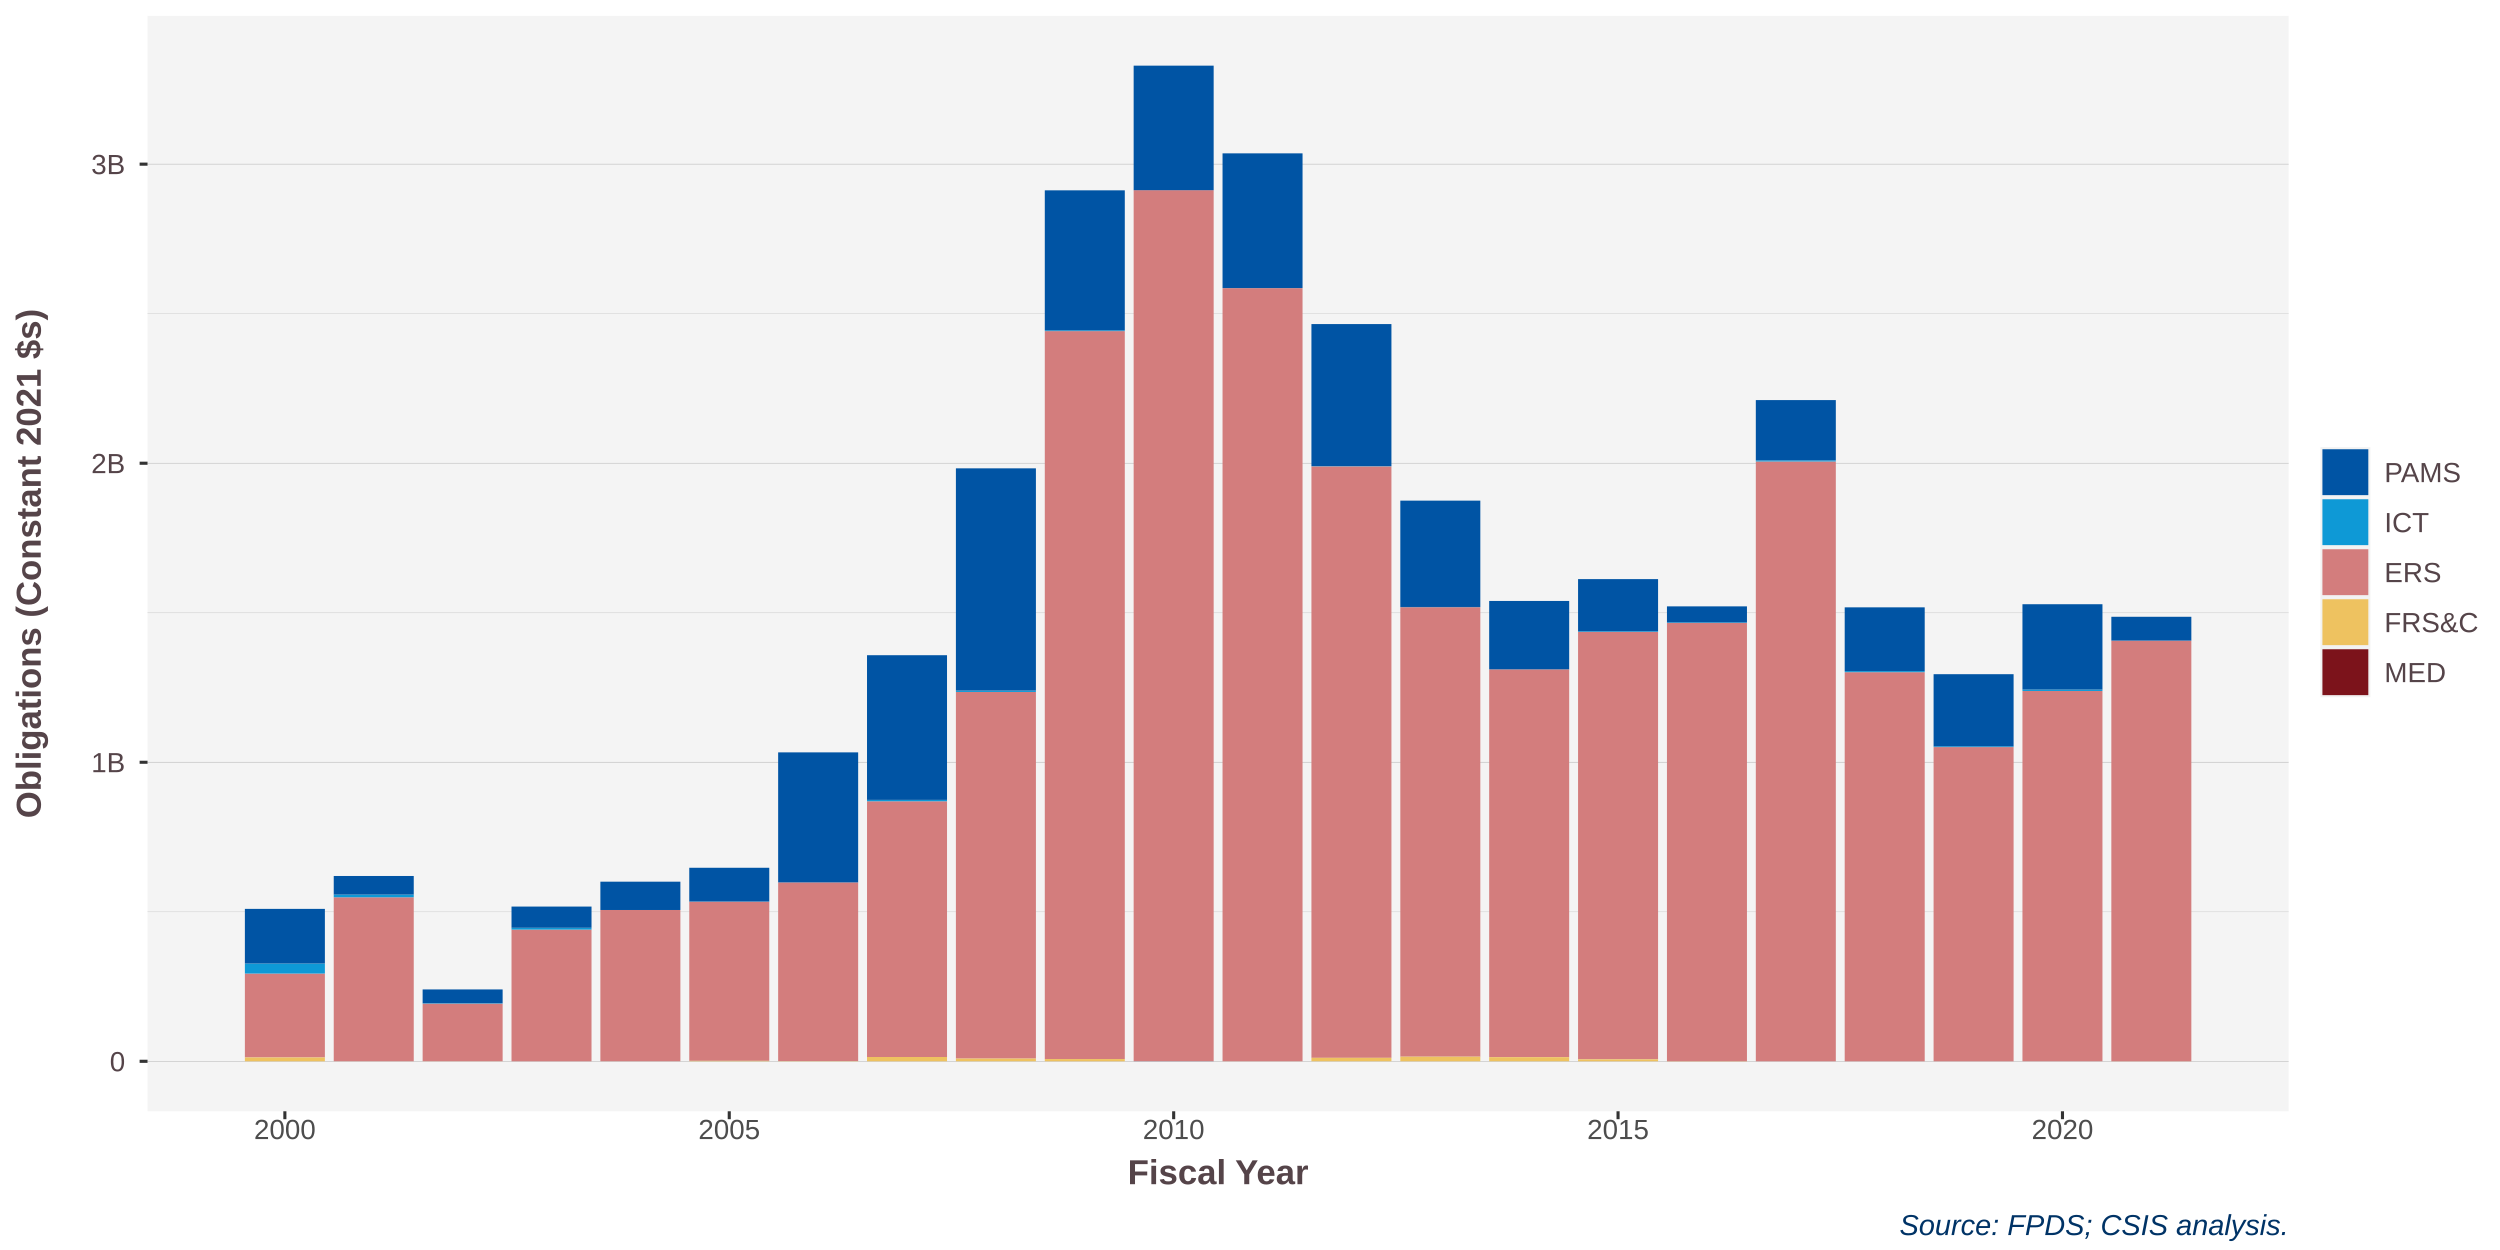
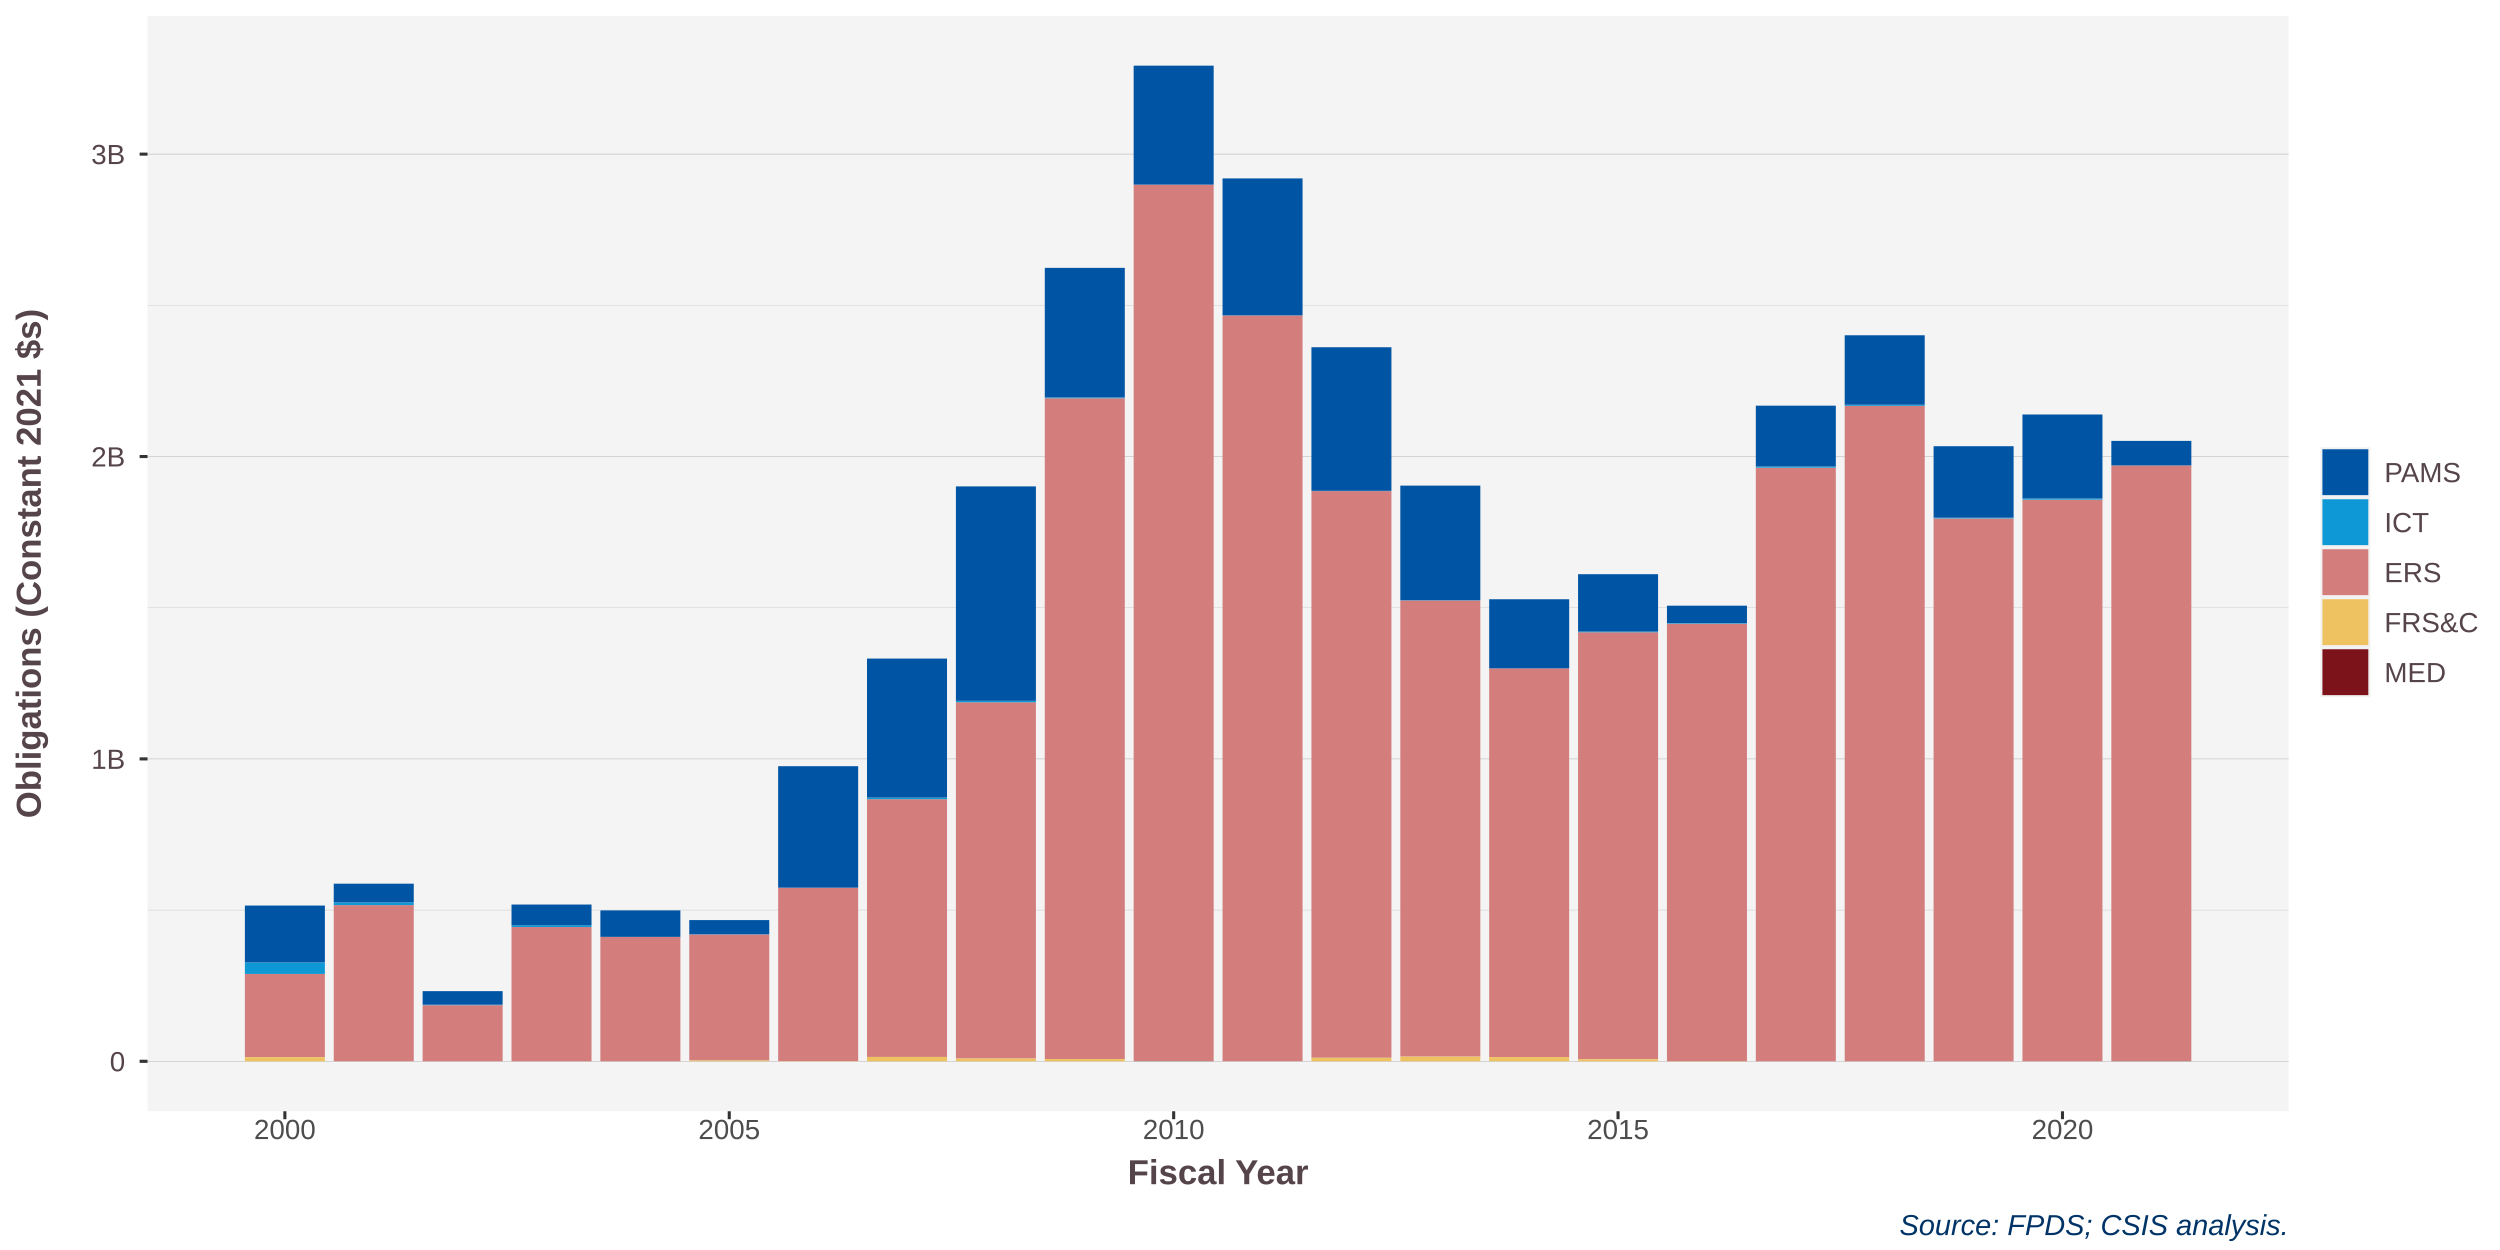
<svg xmlns="http://www.w3.org/2000/svg" class="svglite" width="864.00pt" height="432.00pt" viewBox="0 0 864.00 432.00">
  <defs>
    <style type="text/css">
    .svglite line, .svglite polyline, .svglite polygon, .svglite path, .svglite rect, .svglite circle {
      fill: none;
      stroke: #000000;
      stroke-linecap: round;
      stroke-linejoin: round;
      stroke-miterlimit: 10.00;
    }
    .svglite text {
      white-space: pre;
    }
  </style>
  </defs>
  <rect width="100%" height="100%" style="stroke: none; fill: #FFFFFF;" />
  <defs>
    <clipPath id="cpMC4wMHw4NjQuMDB8MC4wMHw0MzIuMDA=">
      <rect x="0.00" y="0.00" width="864.00" height="432.00" />
    </clipPath>
  </defs>
  <g clip-path="url(#cpMC4wMHw4NjQuMDB8MC4wMHw0MzIuMDA=)">
    <rect x="0.00" y="0.00" width="864.00" height="432.00" style="stroke-width: 1.07; stroke: #FFFFFF; fill: #FFFFFF;" />
  </g>
  <defs>
    <clipPath id="cpNTAuOTl8NzkwLjk2fDUuNDh8Mzg0LjA1">
      <rect x="50.99" y="5.48" width="739.97" height="378.57" />
    </clipPath>
  </defs>
  <g clip-path="url(#cpNTAuOTl8NzkwLjk2fDUuNDh8Mzg0LjA1)">
    <rect x="50.99" y="5.48" width="739.97" height="378.57" style="stroke-width: 1.07; stroke: none; fill: #F4F4F4;" />
-     <polyline points="50.99,315.11 790.96,315.11 " style="stroke-width: 0.21; stroke: #D3D3D3; stroke-linecap: butt;" />
-     <polyline points="50.99,211.76 790.96,211.76 " style="stroke-width: 0.21; stroke: #D3D3D3; stroke-linecap: butt;" />
-     <polyline points="50.99,108.41 790.96,108.41 " style="stroke-width: 0.21; stroke: #D3D3D3; stroke-linecap: butt;" />
+     <polyline points="50.99,314.53 790.96,314.53 " style="stroke-width: 0.21; stroke: #D3D3D3; stroke-linecap: butt;" />
+     <polyline points="50.99,210.03 790.96,210.03 " style="stroke-width: 0.21; stroke: #D3D3D3; stroke-linecap: butt;" />
+     <polyline points="50.99,105.53 790.96,105.53 " style="stroke-width: 0.21; stroke: #D3D3D3; stroke-linecap: butt;" />
    <polyline points="50.99,366.79 790.96,366.79 " style="stroke-width: 0.21; stroke: #BEBEBE; stroke-linecap: butt;" />
-     <polyline points="50.99,263.44 790.96,263.44 " style="stroke-width: 0.21; stroke: #BEBEBE; stroke-linecap: butt;" />
-     <polyline points="50.99,160.09 790.96,160.09 " style="stroke-width: 0.21; stroke: #BEBEBE; stroke-linecap: butt;" />
-     <polyline points="50.99,56.74 790.96,56.74 " style="stroke-width: 0.21; stroke: #BEBEBE; stroke-linecap: butt;" />
-     <rect x="84.63" y="336.46" width="27.65" height="29.00" style="stroke-width: 1.07; stroke: none; stroke-linecap: square; stroke-linejoin: miter; fill: #D37D7D;" />
-     <rect x="115.34" y="310.10" width="27.65" height="56.67" style="stroke-width: 1.07; stroke: none; stroke-linecap: square; stroke-linejoin: miter; fill: #D37D7D;" />
-     <rect x="146.06" y="346.84" width="27.65" height="19.92" style="stroke-width: 1.07; stroke: none; stroke-linecap: square; stroke-linejoin: miter; fill: #D37D7D;" />
-     <rect x="176.78" y="321.27" width="27.65" height="45.52" style="stroke-width: 1.07; stroke: none; stroke-linecap: square; stroke-linejoin: miter; fill: #D37D7D;" />
-     <rect x="207.49" y="314.49" width="27.65" height="52.29" style="stroke-width: 1.07; stroke: none; stroke-linecap: square; stroke-linejoin: miter; fill: #D37D7D;" />
-     <rect x="238.21" y="311.63" width="27.65" height="55.00" style="stroke-width: 1.07; stroke: none; stroke-linecap: square; stroke-linejoin: miter; fill: #D37D7D;" />
-     <rect x="268.93" y="304.96" width="27.65" height="61.74" style="stroke-width: 1.07; stroke: none; stroke-linecap: square; stroke-linejoin: miter; fill: #D37D7D;" />
-     <rect x="299.64" y="276.92" width="27.65" height="88.38" style="stroke-width: 1.07; stroke: none; stroke-linecap: square; stroke-linejoin: miter; fill: #D37D7D;" />
-     <rect x="330.36" y="239.14" width="27.65" height="126.71" style="stroke-width: 1.07; stroke: none; stroke-linecap: square; stroke-linejoin: miter; fill: #D37D7D;" />
-     <rect x="361.08" y="114.43" width="27.65" height="251.58" style="stroke-width: 1.07; stroke: none; stroke-linecap: square; stroke-linejoin: miter; fill: #D37D7D;" />
-     <rect x="391.79" y="65.72" width="27.65" height="301.06" style="stroke-width: 1.07; stroke: none; stroke-linecap: square; stroke-linejoin: miter; fill: #D37D7D;" />
-     <rect x="422.51" y="99.57" width="27.65" height="267.21" style="stroke-width: 1.07; stroke: none; stroke-linecap: square; stroke-linejoin: miter; fill: #D37D7D;" />
-     <rect x="453.23" y="161.17" width="27.65" height="204.42" style="stroke-width: 1.07; stroke: none; stroke-linecap: square; stroke-linejoin: miter; fill: #D37D7D;" />
-     <rect x="483.95" y="209.83" width="27.65" height="155.36" style="stroke-width: 1.07; stroke: none; stroke-linecap: square; stroke-linejoin: miter; fill: #D37D7D;" />
-     <rect x="514.66" y="231.34" width="27.65" height="134.02" style="stroke-width: 1.07; stroke: none; stroke-linecap: square; stroke-linejoin: miter; fill: #D37D7D;" />
-     <rect x="545.38" y="218.41" width="27.65" height="147.69" style="stroke-width: 1.07; stroke: none; stroke-linecap: square; stroke-linejoin: miter; fill: #D37D7D;" />
-     <rect x="576.10" y="215.30" width="27.65" height="151.49" style="stroke-width: 1.07; stroke: none; stroke-linecap: square; stroke-linejoin: miter; fill: #D37D7D;" />
-     <rect x="606.81" y="159.48" width="27.65" height="207.31" style="stroke-width: 1.07; stroke: none; stroke-linecap: square; stroke-linejoin: miter; fill: #D37D7D;" />
-     <rect x="637.53" y="232.31" width="27.65" height="134.48" style="stroke-width: 1.07; stroke: none; stroke-linecap: square; stroke-linejoin: miter; fill: #D37D7D;" />
-     <rect x="668.25" y="258.19" width="27.65" height="108.60" style="stroke-width: 1.07; stroke: none; stroke-linecap: square; stroke-linejoin: miter; fill: #D37D7D;" />
-     <rect x="698.96" y="238.80" width="27.65" height="127.98" style="stroke-width: 1.07; stroke: none; stroke-linecap: square; stroke-linejoin: miter; fill: #D37D7D;" />
-     <rect x="729.68" y="221.42" width="27.65" height="145.37" style="stroke-width: 1.07; stroke: none; stroke-linecap: square; stroke-linejoin: miter; fill: #D37D7D;" />
-     <rect x="84.63" y="365.46" width="27.65" height="1.33" style="stroke-width: 1.07; stroke: none; stroke-linecap: square; stroke-linejoin: miter; fill: #EEC260;" />
-     <rect x="115.34" y="366.78" width="27.65" height="0.011" style="stroke-width: 1.07; stroke: none; stroke-linecap: square; stroke-linejoin: miter; fill: #EEC260;" />
-     <rect x="146.06" y="366.77" width="27.65" height="0.019" style="stroke-width: 1.07; stroke: none; stroke-linecap: square; stroke-linejoin: miter; fill: #EEC260;" />
+     <polyline points="50.99,262.28 790.96,262.28 " style="stroke-width: 0.21; stroke: #BEBEBE; stroke-linecap: butt;" />
+     <polyline points="50.99,157.78 790.96,157.78 " style="stroke-width: 0.21; stroke: #BEBEBE; stroke-linecap: butt;" />
+     <polyline points="50.99,53.27 790.96,53.27 " style="stroke-width: 0.21; stroke: #BEBEBE; stroke-linecap: butt;" />
+     <rect x="84.63" y="336.60" width="27.65" height="28.76" style="stroke-width: 1.07; stroke: none; stroke-linecap: square; stroke-linejoin: miter; fill: #D37D7D;" />
+     <rect x="115.34" y="312.80" width="27.65" height="53.97" style="stroke-width: 1.07; stroke: none; stroke-linecap: square; stroke-linejoin: miter; fill: #D37D7D;" />
+     <rect x="146.06" y="347.39" width="27.65" height="19.39" style="stroke-width: 1.07; stroke: none; stroke-linecap: square; stroke-linejoin: miter; fill: #D37D7D;" />
+     <rect x="176.78" y="320.38" width="27.65" height="46.41" style="stroke-width: 1.07; stroke: none; stroke-linecap: square; stroke-linejoin: miter; fill: #D37D7D;" />
+     <rect x="207.49" y="323.78" width="27.65" height="43.00" style="stroke-width: 1.07; stroke: none; stroke-linecap: square; stroke-linejoin: miter; fill: #D37D7D;" />
+     <rect x="238.21" y="322.95" width="27.65" height="43.57" style="stroke-width: 1.07; stroke: none; stroke-linecap: square; stroke-linejoin: miter; fill: #D37D7D;" />
+     <rect x="268.93" y="306.78" width="27.65" height="59.92" style="stroke-width: 1.07; stroke: none; stroke-linecap: square; stroke-linejoin: miter; fill: #D37D7D;" />
+     <rect x="299.64" y="276.20" width="27.65" height="89.08" style="stroke-width: 1.07; stroke: none; stroke-linecap: square; stroke-linejoin: miter; fill: #D37D7D;" />
+     <rect x="330.36" y="242.70" width="27.65" height="123.13" style="stroke-width: 1.07; stroke: none; stroke-linecap: square; stroke-linejoin: miter; fill: #D37D7D;" />
+     <rect x="361.08" y="137.62" width="27.65" height="228.38" style="stroke-width: 1.07; stroke: none; stroke-linecap: square; stroke-linejoin: miter; fill: #D37D7D;" />
+     <rect x="391.79" y="63.80" width="27.65" height="302.98" style="stroke-width: 1.07; stroke: none; stroke-linecap: square; stroke-linejoin: miter; fill: #D37D7D;" />
+     <rect x="422.51" y="109.02" width="27.65" height="257.75" style="stroke-width: 1.07; stroke: none; stroke-linecap: square; stroke-linejoin: miter; fill: #D37D7D;" />
+     <rect x="453.23" y="169.72" width="27.65" height="195.85" style="stroke-width: 1.07; stroke: none; stroke-linecap: square; stroke-linejoin: miter; fill: #D37D7D;" />
+     <rect x="483.95" y="207.51" width="27.65" height="157.66" style="stroke-width: 1.07; stroke: none; stroke-linecap: square; stroke-linejoin: miter; fill: #D37D7D;" />
+     <rect x="514.66" y="230.99" width="27.65" height="134.35" style="stroke-width: 1.07; stroke: none; stroke-linecap: square; stroke-linejoin: miter; fill: #D37D7D;" />
+     <rect x="545.38" y="218.50" width="27.65" height="147.58" style="stroke-width: 1.07; stroke: none; stroke-linecap: square; stroke-linejoin: miter; fill: #D37D7D;" />
+     <rect x="576.10" y="215.55" width="27.65" height="151.23" style="stroke-width: 1.07; stroke: none; stroke-linecap: square; stroke-linejoin: miter; fill: #D37D7D;" />
+     <rect x="606.81" y="161.64" width="27.65" height="205.15" style="stroke-width: 1.07; stroke: none; stroke-linecap: square; stroke-linejoin: miter; fill: #D37D7D;" />
+     <rect x="637.53" y="140.26" width="27.65" height="226.53" style="stroke-width: 1.07; stroke: none; stroke-linecap: square; stroke-linejoin: miter; fill: #D37D7D;" />
+     <rect x="668.25" y="179.19" width="27.65" height="187.60" style="stroke-width: 1.07; stroke: none; stroke-linecap: square; stroke-linejoin: miter; fill: #D37D7D;" />
+     <rect x="698.96" y="172.70" width="27.65" height="194.09" style="stroke-width: 1.07; stroke: none; stroke-linecap: square; stroke-linejoin: miter; fill: #D37D7D;" />
+     <rect x="729.68" y="160.86" width="27.65" height="205.92" style="stroke-width: 1.07; stroke: none; stroke-linecap: square; stroke-linejoin: miter; fill: #D37D7D;" />
+     <rect x="84.63" y="365.36" width="27.65" height="1.43" style="stroke-width: 1.07; stroke: none; stroke-linecap: square; stroke-linejoin: miter; fill: #EEC260;" />
+     <rect x="115.34" y="366.77" width="27.65" height="0.011" style="stroke-width: 1.07; stroke: none; stroke-linecap: square; stroke-linejoin: miter; fill: #EEC260;" />
+     <rect x="146.06" y="366.78" width="27.65" height="0.009" style="stroke-width: 1.07; stroke: none; stroke-linecap: square; stroke-linejoin: miter; fill: #EEC260;" />
    <rect x="207.49" y="366.78" width="27.65" height="0.008" style="stroke-width: 1.07; stroke: none; stroke-linecap: square; stroke-linejoin: miter; fill: #EEC260;" />
-     <rect x="238.21" y="366.63" width="27.65" height="0.15" style="stroke-width: 1.07; stroke: none; stroke-linecap: square; stroke-linejoin: miter; fill: #EEC260;" />
-     <rect x="268.93" y="366.70" width="27.65" height="0.086" style="stroke-width: 1.07; stroke: none; stroke-linecap: square; stroke-linejoin: miter; fill: #EEC260;" />
-     <rect x="299.64" y="365.30" width="27.65" height="1.49" style="stroke-width: 1.07; stroke: none; stroke-linecap: square; stroke-linejoin: miter; fill: #EEC260;" />
-     <rect x="330.36" y="365.84" width="27.65" height="0.94" style="stroke-width: 1.07; stroke: none; stroke-linecap: square; stroke-linejoin: miter; fill: #EEC260;" />
-     <rect x="361.08" y="366.01" width="27.65" height="0.78" style="stroke-width: 1.07; stroke: none; stroke-linecap: square; stroke-linejoin: miter; fill: #EEC260;" />
+     <rect x="238.21" y="366.51" width="27.65" height="0.27" style="stroke-width: 1.07; stroke: none; stroke-linecap: square; stroke-linejoin: miter; fill: #EEC260;" />
+     <rect x="268.93" y="366.70" width="27.65" height="0.089" style="stroke-width: 1.07; stroke: none; stroke-linecap: square; stroke-linejoin: miter; fill: #EEC260;" />
+     <rect x="299.64" y="365.28" width="27.65" height="1.50" style="stroke-width: 1.07; stroke: none; stroke-linecap: square; stroke-linejoin: miter; fill: #EEC260;" />
+     <rect x="330.36" y="365.83" width="27.65" height="0.95" style="stroke-width: 1.07; stroke: none; stroke-linecap: square; stroke-linejoin: miter; fill: #EEC260;" />
+     <rect x="361.08" y="366.00" width="27.65" height="0.79" style="stroke-width: 1.07; stroke: none; stroke-linecap: square; stroke-linejoin: miter; fill: #EEC260;" />
    <rect x="391.79" y="366.79" width="27.65" height="0.00" style="stroke-width: 1.07; stroke: none; stroke-linecap: square; stroke-linejoin: miter; fill: #EEC260;" />
    <rect x="422.51" y="366.78" width="27.65" height="0.008" style="stroke-width: 1.07; stroke: none; stroke-linecap: square; stroke-linejoin: miter; fill: #EEC260;" />
-     <rect x="453.23" y="365.58" width="27.65" height="1.20" style="stroke-width: 1.07; stroke: none; stroke-linecap: square; stroke-linejoin: miter; fill: #EEC260;" />
-     <rect x="483.95" y="365.20" width="27.65" height="1.59" style="stroke-width: 1.07; stroke: none; stroke-linecap: square; stroke-linejoin: miter; fill: #EEC260;" />
-     <rect x="514.66" y="365.36" width="27.65" height="1.43" style="stroke-width: 1.07; stroke: none; stroke-linecap: square; stroke-linejoin: miter; fill: #EEC260;" />
-     <rect x="545.38" y="366.10" width="27.65" height="0.69" style="stroke-width: 1.07; stroke: none; stroke-linecap: square; stroke-linejoin: miter; fill: #EEC260;" />
-     <rect x="576.10" y="366.79" width="27.65" height="0.058" style="stroke-width: 1.07; stroke: none; stroke-linecap: square; stroke-linejoin: miter; fill: #EEC260;" />
+     <rect x="453.23" y="365.57" width="27.65" height="1.22" style="stroke-width: 1.07; stroke: none; stroke-linecap: square; stroke-linejoin: miter; fill: #EEC260;" />
+     <rect x="483.95" y="365.18" width="27.65" height="1.61" style="stroke-width: 1.07; stroke: none; stroke-linecap: square; stroke-linejoin: miter; fill: #EEC260;" />
+     <rect x="514.66" y="365.34" width="27.65" height="1.44" style="stroke-width: 1.07; stroke: none; stroke-linecap: square; stroke-linejoin: miter; fill: #EEC260;" />
+     <rect x="545.38" y="366.09" width="27.65" height="0.70" style="stroke-width: 1.07; stroke: none; stroke-linecap: square; stroke-linejoin: miter; fill: #EEC260;" />
+     <rect x="576.10" y="366.79" width="27.65" height="0.059" style="stroke-width: 1.07; stroke: none; stroke-linecap: square; stroke-linejoin: miter; fill: #EEC260;" />
    <rect x="668.25" y="366.79" width="27.65" height="0.00" style="stroke-width: 1.07; stroke: none; stroke-linecap: square; stroke-linejoin: miter; fill: #EEC260;" />
-     <rect x="729.68" y="366.79" width="27.65" height="0.020" style="stroke-width: 1.07; stroke: none; stroke-linecap: square; stroke-linejoin: miter; fill: #EEC260;" />
-     <rect x="84.63" y="332.99" width="27.65" height="3.47" style="stroke-width: 1.07; stroke: none; stroke-linecap: square; stroke-linejoin: miter; fill: #0E99D6;" />
-     <rect x="115.34" y="309.17" width="27.65" height="0.93" style="stroke-width: 1.07; stroke: none; stroke-linecap: square; stroke-linejoin: miter; fill: #0E99D6;" />
-     <rect x="146.06" y="346.70" width="27.65" height="0.15" style="stroke-width: 1.07; stroke: none; stroke-linecap: square; stroke-linejoin: miter; fill: #0E99D6;" />
-     <rect x="176.78" y="320.65" width="27.65" height="0.62" style="stroke-width: 1.07; stroke: none; stroke-linecap: square; stroke-linejoin: miter; fill: #0E99D6;" />
+     <rect x="729.68" y="366.79" width="27.65" height="0.021" style="stroke-width: 1.07; stroke: none; stroke-linecap: square; stroke-linejoin: miter; fill: #EEC260;" />
+     <rect x="84.63" y="332.62" width="27.65" height="3.97" style="stroke-width: 1.07; stroke: none; stroke-linecap: square; stroke-linejoin: miter; fill: #0E99D6;" />
+     <rect x="115.34" y="311.86" width="27.65" height="0.94" style="stroke-width: 1.07; stroke: none; stroke-linecap: square; stroke-linejoin: miter; fill: #0E99D6;" />
+     <rect x="146.06" y="347.24" width="27.65" height="0.15" style="stroke-width: 1.07; stroke: none; stroke-linecap: square; stroke-linejoin: miter; fill: #0E99D6;" />
+     <rect x="176.78" y="319.75" width="27.65" height="0.63" style="stroke-width: 1.07; stroke: none; stroke-linecap: square; stroke-linejoin: miter; fill: #0E99D6;" />
    <rect x="207.49" y="366.79" width="27.65" height="0.004" style="stroke-width: 1.07; stroke: none; stroke-linecap: square; stroke-linejoin: miter; fill: #0E99D6;" />
-     <rect x="238.21" y="311.58" width="27.65" height="0.052" style="stroke-width: 1.07; stroke: none; stroke-linecap: square; stroke-linejoin: miter; fill: #0E99D6;" />
-     <rect x="268.93" y="304.96" width="27.65" height="0.001" style="stroke-width: 1.07; stroke: none; stroke-linecap: square; stroke-linejoin: miter; fill: #0E99D6;" />
-     <rect x="299.64" y="276.45" width="27.65" height="0.47" style="stroke-width: 1.07; stroke: none; stroke-linecap: square; stroke-linejoin: miter; fill: #0E99D6;" />
-     <rect x="330.36" y="238.66" width="27.65" height="0.48" style="stroke-width: 1.07; stroke: none; stroke-linecap: square; stroke-linejoin: miter; fill: #0E99D6;" />
-     <rect x="361.08" y="114.16" width="27.65" height="0.27" style="stroke-width: 1.07; stroke: none; stroke-linecap: square; stroke-linejoin: miter; fill: #0E99D6;" />
-     <rect x="391.79" y="366.79" width="27.65" height="0.025" style="stroke-width: 1.07; stroke: none; stroke-linecap: square; stroke-linejoin: miter; fill: #0E99D6;" />
-     <rect x="422.51" y="99.53" width="27.65" height="0.035" style="stroke-width: 1.07; stroke: none; stroke-linecap: square; stroke-linejoin: miter; fill: #0E99D6;" />
-     <rect x="453.23" y="161.08" width="27.65" height="0.084" style="stroke-width: 1.07; stroke: none; stroke-linecap: square; stroke-linejoin: miter; fill: #0E99D6;" />
-     <rect x="483.95" y="209.77" width="27.65" height="0.063" style="stroke-width: 1.07; stroke: none; stroke-linecap: square; stroke-linejoin: miter; fill: #0E99D6;" />
+     <rect x="238.21" y="322.90" width="27.65" height="0.046" style="stroke-width: 1.07; stroke: none; stroke-linecap: square; stroke-linejoin: miter; fill: #0E99D6;" />
+     <rect x="268.93" y="306.78" width="27.65" height="0.001" style="stroke-width: 1.07; stroke: none; stroke-linecap: square; stroke-linejoin: miter; fill: #0E99D6;" />
+     <rect x="299.64" y="275.66" width="27.65" height="0.54" style="stroke-width: 1.07; stroke: none; stroke-linecap: square; stroke-linejoin: miter; fill: #0E99D6;" />
+     <rect x="330.36" y="242.22" width="27.65" height="0.49" style="stroke-width: 1.07; stroke: none; stroke-linecap: square; stroke-linejoin: miter; fill: #0E99D6;" />
+     <rect x="361.08" y="137.36" width="27.65" height="0.27" style="stroke-width: 1.07; stroke: none; stroke-linecap: square; stroke-linejoin: miter; fill: #0E99D6;" />
+     <rect x="391.79" y="366.79" width="27.65" height="0.026" style="stroke-width: 1.07; stroke: none; stroke-linecap: square; stroke-linejoin: miter; fill: #0E99D6;" />
+     <rect x="422.51" y="108.99" width="27.65" height="0.036" style="stroke-width: 1.07; stroke: none; stroke-linecap: square; stroke-linejoin: miter; fill: #0E99D6;" />
+     <rect x="453.23" y="169.64" width="27.65" height="0.085" style="stroke-width: 1.07; stroke: none; stroke-linecap: square; stroke-linejoin: miter; fill: #0E99D6;" />
+     <rect x="483.95" y="207.45" width="27.65" height="0.062" style="stroke-width: 1.07; stroke: none; stroke-linecap: square; stroke-linejoin: miter; fill: #0E99D6;" />
    <rect x="514.66" y="366.79" width="27.65" height="0.004" style="stroke-width: 1.07; stroke: none; stroke-linecap: square; stroke-linejoin: miter; fill: #0E99D6;" />
-     <rect x="545.38" y="218.18" width="27.65" height="0.22" style="stroke-width: 1.07; stroke: none; stroke-linecap: square; stroke-linejoin: miter; fill: #0E99D6;" />
-     <rect x="576.10" y="215.10" width="27.65" height="0.20" style="stroke-width: 1.07; stroke: none; stroke-linecap: square; stroke-linejoin: miter; fill: #0E99D6;" />
-     <rect x="606.81" y="159.09" width="27.65" height="0.39" style="stroke-width: 1.07; stroke: none; stroke-linecap: square; stroke-linejoin: miter; fill: #0E99D6;" />
-     <rect x="637.53" y="231.93" width="27.65" height="0.38" style="stroke-width: 1.07; stroke: none; stroke-linecap: square; stroke-linejoin: miter; fill: #0E99D6;" />
-     <rect x="668.25" y="257.92" width="27.65" height="0.27" style="stroke-width: 1.07; stroke: none; stroke-linecap: square; stroke-linejoin: miter; fill: #0E99D6;" />
-     <rect x="698.96" y="238.31" width="27.65" height="0.49" style="stroke-width: 1.07; stroke: none; stroke-linecap: square; stroke-linejoin: miter; fill: #0E99D6;" />
-     <rect x="729.68" y="221.39" width="27.65" height="0.026" style="stroke-width: 1.07; stroke: none; stroke-linecap: square; stroke-linejoin: miter; fill: #0E99D6;" />
+     <rect x="545.38" y="218.28" width="27.65" height="0.23" style="stroke-width: 1.07; stroke: none; stroke-linecap: square; stroke-linejoin: miter; fill: #0E99D6;" />
+     <rect x="576.10" y="215.35" width="27.65" height="0.20" style="stroke-width: 1.07; stroke: none; stroke-linecap: square; stroke-linejoin: miter; fill: #0E99D6;" />
+     <rect x="606.81" y="161.25" width="27.65" height="0.39" style="stroke-width: 1.07; stroke: none; stroke-linecap: square; stroke-linejoin: miter; fill: #0E99D6;" />
+     <rect x="637.53" y="139.89" width="27.65" height="0.37" style="stroke-width: 1.07; stroke: none; stroke-linecap: square; stroke-linejoin: miter; fill: #0E99D6;" />
+     <rect x="668.25" y="178.92" width="27.65" height="0.26" style="stroke-width: 1.07; stroke: none; stroke-linecap: square; stroke-linejoin: miter; fill: #0E99D6;" />
+     <rect x="698.96" y="172.30" width="27.65" height="0.40" style="stroke-width: 1.07; stroke: none; stroke-linecap: square; stroke-linejoin: miter; fill: #0E99D6;" />
+     <rect x="729.68" y="366.81" width="27.65" height="0.030" style="stroke-width: 1.07; stroke: none; stroke-linecap: square; stroke-linejoin: miter; fill: #0E99D6;" />
    <rect x="238.21" y="366.78" width="27.65" height="0.004" style="stroke-width: 1.07; stroke: none; stroke-linecap: square; stroke-linejoin: miter; fill: #7C131B;" />
    <rect x="330.36" y="366.79" width="27.65" height="0" style="stroke-width: 1.07; stroke: none; stroke-linecap: square; stroke-linejoin: miter; fill: #7C131B;" />
-     <rect x="84.63" y="314.11" width="27.65" height="18.88" style="stroke-width: 1.07; stroke: none; stroke-linecap: square; stroke-linejoin: miter; fill: #0054A4;" />
-     <rect x="115.34" y="302.74" width="27.65" height="6.43" style="stroke-width: 1.07; stroke: none; stroke-linecap: square; stroke-linejoin: miter; fill: #0054A4;" />
-     <rect x="146.06" y="341.95" width="27.65" height="4.75" style="stroke-width: 1.07; stroke: none; stroke-linecap: square; stroke-linejoin: miter; fill: #0054A4;" />
-     <rect x="176.78" y="313.31" width="27.65" height="7.33" style="stroke-width: 1.07; stroke: none; stroke-linecap: square; stroke-linejoin: miter; fill: #0054A4;" />
-     <rect x="207.49" y="304.71" width="27.65" height="9.78" style="stroke-width: 1.07; stroke: none; stroke-linecap: square; stroke-linejoin: miter; fill: #0054A4;" />
-     <rect x="238.21" y="299.90" width="27.65" height="11.67" style="stroke-width: 1.07; stroke: none; stroke-linecap: square; stroke-linejoin: miter; fill: #0054A4;" />
-     <rect x="268.93" y="260.02" width="27.65" height="44.94" style="stroke-width: 1.07; stroke: none; stroke-linecap: square; stroke-linejoin: miter; fill: #0054A4;" />
-     <rect x="299.64" y="226.44" width="27.65" height="50.00" style="stroke-width: 1.07; stroke: none; stroke-linecap: square; stroke-linejoin: miter; fill: #0054A4;" />
-     <rect x="330.36" y="161.86" width="27.65" height="76.80" style="stroke-width: 1.07; stroke: none; stroke-linecap: square; stroke-linejoin: miter; fill: #0054A4;" />
-     <rect x="361.08" y="65.78" width="27.65" height="48.38" style="stroke-width: 1.07; stroke: none; stroke-linecap: square; stroke-linejoin: miter; fill: #0054A4;" />
-     <rect x="391.79" y="22.69" width="27.65" height="43.04" style="stroke-width: 1.07; stroke: none; stroke-linecap: square; stroke-linejoin: miter; fill: #0054A4;" />
-     <rect x="422.51" y="53.00" width="27.65" height="46.53" style="stroke-width: 1.07; stroke: none; stroke-linecap: square; stroke-linejoin: miter; fill: #0054A4;" />
-     <rect x="453.23" y="112.00" width="27.65" height="49.08" style="stroke-width: 1.07; stroke: none; stroke-linecap: square; stroke-linejoin: miter; fill: #0054A4;" />
-     <rect x="483.95" y="173.02" width="27.65" height="36.75" style="stroke-width: 1.07; stroke: none; stroke-linecap: square; stroke-linejoin: miter; fill: #0054A4;" />
-     <rect x="514.66" y="207.69" width="27.65" height="23.64" style="stroke-width: 1.07; stroke: none; stroke-linecap: square; stroke-linejoin: miter; fill: #0054A4;" />
-     <rect x="545.38" y="200.14" width="27.65" height="18.04" style="stroke-width: 1.07; stroke: none; stroke-linecap: square; stroke-linejoin: miter; fill: #0054A4;" />
-     <rect x="576.10" y="209.56" width="27.65" height="5.54" style="stroke-width: 1.07; stroke: none; stroke-linecap: square; stroke-linejoin: miter; fill: #0054A4;" />
-     <rect x="606.81" y="138.27" width="27.65" height="20.81" style="stroke-width: 1.07; stroke: none; stroke-linecap: square; stroke-linejoin: miter; fill: #0054A4;" />
-     <rect x="637.53" y="209.90" width="27.65" height="22.03" style="stroke-width: 1.07; stroke: none; stroke-linecap: square; stroke-linejoin: miter; fill: #0054A4;" />
-     <rect x="668.25" y="233.00" width="27.65" height="24.92" style="stroke-width: 1.07; stroke: none; stroke-linecap: square; stroke-linejoin: miter; fill: #0054A4;" />
-     <rect x="698.96" y="208.82" width="27.65" height="29.49" style="stroke-width: 1.07; stroke: none; stroke-linecap: square; stroke-linejoin: miter; fill: #0054A4;" />
-     <rect x="729.68" y="213.16" width="27.65" height="8.23" style="stroke-width: 1.07; stroke: none; stroke-linecap: square; stroke-linejoin: miter; fill: #0054A4;" />
+     <rect x="84.63" y="312.96" width="27.65" height="19.66" style="stroke-width: 1.07; stroke: none; stroke-linecap: square; stroke-linejoin: miter; fill: #0054A4;" />
+     <rect x="115.34" y="305.40" width="27.65" height="6.46" style="stroke-width: 1.07; stroke: none; stroke-linecap: square; stroke-linejoin: miter; fill: #0054A4;" />
+     <rect x="146.06" y="342.54" width="27.65" height="4.69" style="stroke-width: 1.07; stroke: none; stroke-linecap: square; stroke-linejoin: miter; fill: #0054A4;" />
+     <rect x="176.78" y="312.61" width="27.65" height="7.15" style="stroke-width: 1.07; stroke: none; stroke-linecap: square; stroke-linejoin: miter; fill: #0054A4;" />
+     <rect x="207.49" y="314.63" width="27.65" height="9.15" style="stroke-width: 1.07; stroke: none; stroke-linecap: square; stroke-linejoin: miter; fill: #0054A4;" />
+     <rect x="238.21" y="317.98" width="27.65" height="4.92" style="stroke-width: 1.07; stroke: none; stroke-linecap: square; stroke-linejoin: miter; fill: #0054A4;" />
+     <rect x="268.93" y="264.80" width="27.65" height="41.98" style="stroke-width: 1.07; stroke: none; stroke-linecap: square; stroke-linejoin: miter; fill: #0054A4;" />
+     <rect x="299.64" y="227.60" width="27.65" height="48.05" style="stroke-width: 1.07; stroke: none; stroke-linecap: square; stroke-linejoin: miter; fill: #0054A4;" />
+     <rect x="330.36" y="168.10" width="27.65" height="74.11" style="stroke-width: 1.07; stroke: none; stroke-linecap: square; stroke-linejoin: miter; fill: #0054A4;" />
+     <rect x="361.08" y="92.57" width="27.65" height="44.78" style="stroke-width: 1.07; stroke: none; stroke-linecap: square; stroke-linejoin: miter; fill: #0054A4;" />
+     <rect x="391.79" y="22.69" width="27.65" height="41.12" style="stroke-width: 1.07; stroke: none; stroke-linecap: square; stroke-linejoin: miter; fill: #0054A4;" />
+     <rect x="422.51" y="61.66" width="27.65" height="47.33" style="stroke-width: 1.07; stroke: none; stroke-linecap: square; stroke-linejoin: miter; fill: #0054A4;" />
+     <rect x="453.23" y="120.01" width="27.65" height="49.62" style="stroke-width: 1.07; stroke: none; stroke-linecap: square; stroke-linejoin: miter; fill: #0054A4;" />
+     <rect x="483.95" y="167.83" width="27.65" height="39.62" style="stroke-width: 1.07; stroke: none; stroke-linecap: square; stroke-linejoin: miter; fill: #0054A4;" />
+     <rect x="514.66" y="207.10" width="27.65" height="23.89" style="stroke-width: 1.07; stroke: none; stroke-linecap: square; stroke-linejoin: miter; fill: #0054A4;" />
+     <rect x="545.38" y="198.44" width="27.65" height="19.84" style="stroke-width: 1.07; stroke: none; stroke-linecap: square; stroke-linejoin: miter; fill: #0054A4;" />
+     <rect x="576.10" y="209.33" width="27.65" height="6.02" style="stroke-width: 1.07; stroke: none; stroke-linecap: square; stroke-linejoin: miter; fill: #0054A4;" />
+     <rect x="606.81" y="140.20" width="27.65" height="21.05" style="stroke-width: 1.07; stroke: none; stroke-linecap: square; stroke-linejoin: miter; fill: #0054A4;" />
+     <rect x="637.53" y="115.87" width="27.65" height="24.02" style="stroke-width: 1.07; stroke: none; stroke-linecap: square; stroke-linejoin: miter; fill: #0054A4;" />
+     <rect x="668.25" y="154.21" width="27.65" height="24.71" style="stroke-width: 1.07; stroke: none; stroke-linecap: square; stroke-linejoin: miter; fill: #0054A4;" />
+     <rect x="698.96" y="143.25" width="27.65" height="29.05" style="stroke-width: 1.07; stroke: none; stroke-linecap: square; stroke-linejoin: miter; fill: #0054A4;" />
+     <rect x="729.68" y="152.37" width="27.65" height="8.49" style="stroke-width: 1.07; stroke: none; stroke-linecap: square; stroke-linejoin: miter; fill: #0054A4;" />
  </g>
  <g clip-path="url(#cpMC4wMHw4NjQuMDB8MC4wMHw0MzIuMDA=)">
    <text x="43.27" y="370.22" text-anchor="end" style="font-size: 9.60px;fill: #554449; font-family: &quot;Arial&quot;;" textLength="5.34px" lengthAdjust="spacingAndGlyphs">0</text>
-     <text x="43.27" y="266.87" text-anchor="end" style="font-size: 9.60px;fill: #554449; font-family: &quot;Arial&quot;;" textLength="11.73px" lengthAdjust="spacingAndGlyphs">1B</text>
-     <text x="43.27" y="163.52" text-anchor="end" style="font-size: 9.60px;fill: #554449; font-family: &quot;Arial&quot;;" textLength="11.73px" lengthAdjust="spacingAndGlyphs">2B</text>
-     <text x="43.27" y="60.17" text-anchor="end" style="font-size: 9.60px;fill: #554449; font-family: &quot;Arial&quot;;" textLength="11.73px" lengthAdjust="spacingAndGlyphs">3B</text>
+     <text x="43.27" y="265.72" text-anchor="end" style="font-size: 9.60px;fill: #554449; font-family: &quot;Arial&quot;;" textLength="11.73px" lengthAdjust="spacingAndGlyphs">1B</text>
+     <text x="43.27" y="161.21" text-anchor="end" style="font-size: 9.60px;fill: #554449; font-family: &quot;Arial&quot;;" textLength="11.73px" lengthAdjust="spacingAndGlyphs">2B</text>
+     <text x="43.27" y="56.71" text-anchor="end" style="font-size: 9.60px;fill: #554449; font-family: &quot;Arial&quot;;" textLength="11.73px" lengthAdjust="spacingAndGlyphs">3B</text>
    <polyline points="48.25,366.79 50.99,366.79 " style="stroke-width: 1.07; stroke: #333333; stroke-linecap: butt;" />
-     <polyline points="48.25,263.44 50.99,263.44 " style="stroke-width: 1.07; stroke: #333333; stroke-linecap: butt;" />
-     <polyline points="48.25,160.09 50.99,160.09 " style="stroke-width: 1.07; stroke: #333333; stroke-linecap: butt;" />
-     <polyline points="48.25,56.74 50.99,56.74 " style="stroke-width: 1.07; stroke: #333333; stroke-linecap: butt;" />
+     <polyline points="48.25,262.28 50.99,262.28 " style="stroke-width: 1.07; stroke: #333333; stroke-linecap: butt;" />
+     <polyline points="48.25,157.78 50.99,157.78 " style="stroke-width: 1.07; stroke: #333333; stroke-linecap: butt;" />
+     <polyline points="48.25,53.27 50.99,53.27 " style="stroke-width: 1.07; stroke: #333333; stroke-linecap: butt;" />
    <polyline points="98.45,386.79 98.45,384.05 " style="stroke-width: 1.07; stroke: #333333; stroke-linecap: butt;" />
    <polyline points="252.03,386.79 252.03,384.05 " style="stroke-width: 1.07; stroke: #333333; stroke-linecap: butt;" />
    <polyline points="405.62,386.79 405.62,384.05 " style="stroke-width: 1.07; stroke: #333333; stroke-linecap: butt;" />
    <polyline points="559.20,386.79 559.20,384.05 " style="stroke-width: 1.07; stroke: #333333; stroke-linecap: butt;" />
    <polyline points="712.79,386.79 712.79,384.05 " style="stroke-width: 1.07; stroke: #333333; stroke-linecap: butt;" />
    <text x="98.45" y="393.66" text-anchor="middle" style="font-size: 9.60px;fill: #4D4D4D; font-family: &quot;Arial&quot;;" textLength="21.34px" lengthAdjust="spacingAndGlyphs">2000</text>
    <text x="252.03" y="393.66" text-anchor="middle" style="font-size: 9.60px;fill: #4D4D4D; font-family: &quot;Arial&quot;;" textLength="21.34px" lengthAdjust="spacingAndGlyphs">2005</text>
    <text x="405.62" y="393.66" text-anchor="middle" style="font-size: 9.60px;fill: #4D4D4D; font-family: &quot;Arial&quot;;" textLength="21.34px" lengthAdjust="spacingAndGlyphs">2010</text>
    <text x="559.20" y="393.66" text-anchor="middle" style="font-size: 9.60px;fill: #4D4D4D; font-family: &quot;Arial&quot;;" textLength="21.34px" lengthAdjust="spacingAndGlyphs">2015</text>
    <text x="712.79" y="393.66" text-anchor="middle" style="font-size: 9.60px;fill: #4D4D4D; font-family: &quot;Arial&quot;;" textLength="21.34px" lengthAdjust="spacingAndGlyphs">2020</text>
    <text x="420.98" y="409.25" text-anchor="middle" style="font-size: 12.00px; font-weight: bold;fill: #554449; font-family: &quot;Arial&quot;;" textLength="62.50px" lengthAdjust="spacingAndGlyphs">Fiscal Year</text>
    <text transform="translate(14.08,194.77) rotate(-90)" text-anchor="middle" style="font-size: 12.00px; font-weight: bold;fill: #554449; font-family: &quot;Arial&quot;;" textLength="176.04px" lengthAdjust="spacingAndGlyphs">Obligations (Constant 2021 $s)</text>
    <rect x="801.92" y="148.58" width="56.60" height="92.38" style="stroke-width: 1.07; stroke: none; fill: #FFFFFF;" />
    <rect x="801.92" y="154.55" width="17.28" height="17.28" style="stroke-width: 1.07; stroke: none; fill: #F2F2F2;" />
    <rect x="802.63" y="155.26" width="15.86" height="15.86" style="stroke-width: 1.07; stroke: none; stroke-linecap: square; stroke-linejoin: miter; fill: #0054A4;" />
    <rect x="801.92" y="171.83" width="17.28" height="17.28" style="stroke-width: 1.07; stroke: none; fill: #F2F2F2;" />
    <rect x="802.63" y="172.54" width="15.86" height="15.86" style="stroke-width: 1.07; stroke: none; stroke-linecap: square; stroke-linejoin: miter; fill: #0E99D6;" />
    <rect x="801.92" y="189.11" width="17.28" height="17.28" style="stroke-width: 1.07; stroke: none; fill: #F2F2F2;" />
    <rect x="802.63" y="189.82" width="15.86" height="15.86" style="stroke-width: 1.07; stroke: none; stroke-linecap: square; stroke-linejoin: miter; fill: #D37D7D;" />
    <rect x="801.92" y="206.39" width="17.28" height="17.28" style="stroke-width: 1.07; stroke: none; fill: #F2F2F2;" />
    <rect x="802.63" y="207.10" width="15.86" height="15.86" style="stroke-width: 1.07; stroke: none; stroke-linecap: square; stroke-linejoin: miter; fill: #EEC260;" />
    <rect x="801.92" y="223.67" width="17.28" height="17.28" style="stroke-width: 1.07; stroke: none; fill: #F2F2F2;" />
    <rect x="802.63" y="224.38" width="15.86" height="15.86" style="stroke-width: 1.07; stroke: none; stroke-linecap: square; stroke-linejoin: miter; fill: #7C131B;" />
    <text x="824.03" y="166.63" style="font-size: 9.60px;fill: #554449; font-family: &quot;Arial&quot;;" textLength="26.46px" lengthAdjust="spacingAndGlyphs">PAMS</text>
    <text x="824.03" y="183.91" style="font-size: 9.60px;fill: #554449; font-family: &quot;Arial&quot;;" textLength="15.45px" lengthAdjust="spacingAndGlyphs">ICT</text>
    <text x="824.03" y="201.19" style="font-size: 9.60px;fill: #554449; font-family: &quot;Arial&quot;;" textLength="19.71px" lengthAdjust="spacingAndGlyphs">ERS</text>
    <text x="824.03" y="218.47" style="font-size: 9.60px;fill: #554449; font-family: &quot;Arial&quot;;" textLength="32.50px" lengthAdjust="spacingAndGlyphs">FRS&amp;C</text>
    <text x="824.03" y="235.75" style="font-size: 9.60px;fill: #554449; font-family: &quot;Arial&quot;;" textLength="21.31px" lengthAdjust="spacingAndGlyphs">MED</text>
    <text x="790.96" y="426.84" text-anchor="end" style="font-size: 10.00px; font-style: italic;fill: #003366; font-family: &quot;Arial&quot;;" textLength="134.53px" lengthAdjust="spacingAndGlyphs">Source: FPDS; CSIS analysis.</text>
  </g>
</svg>
